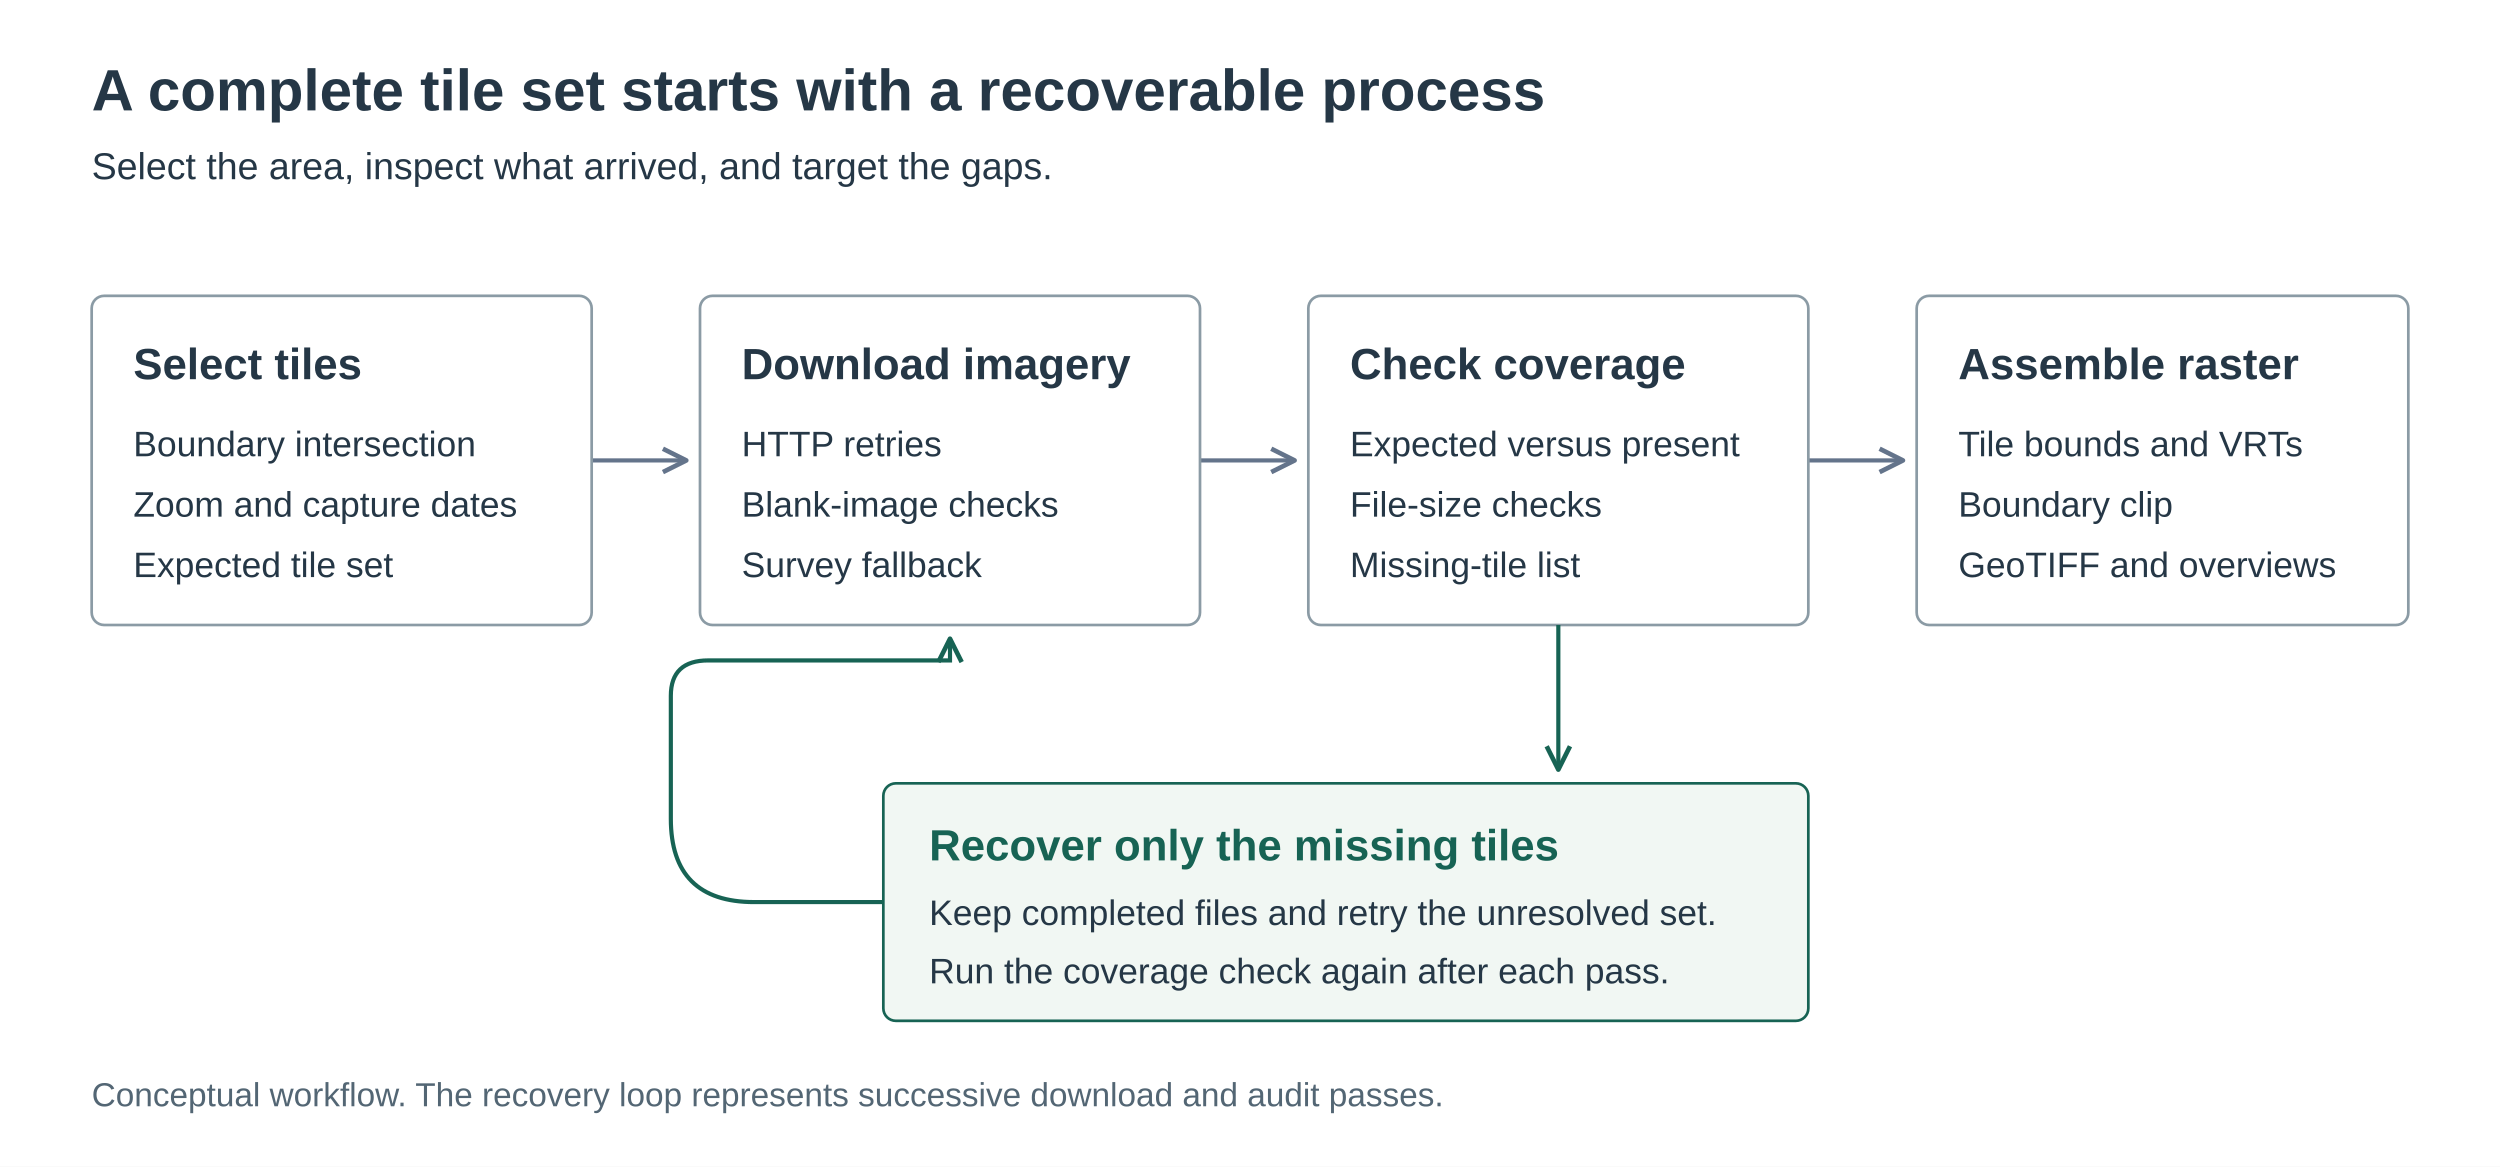
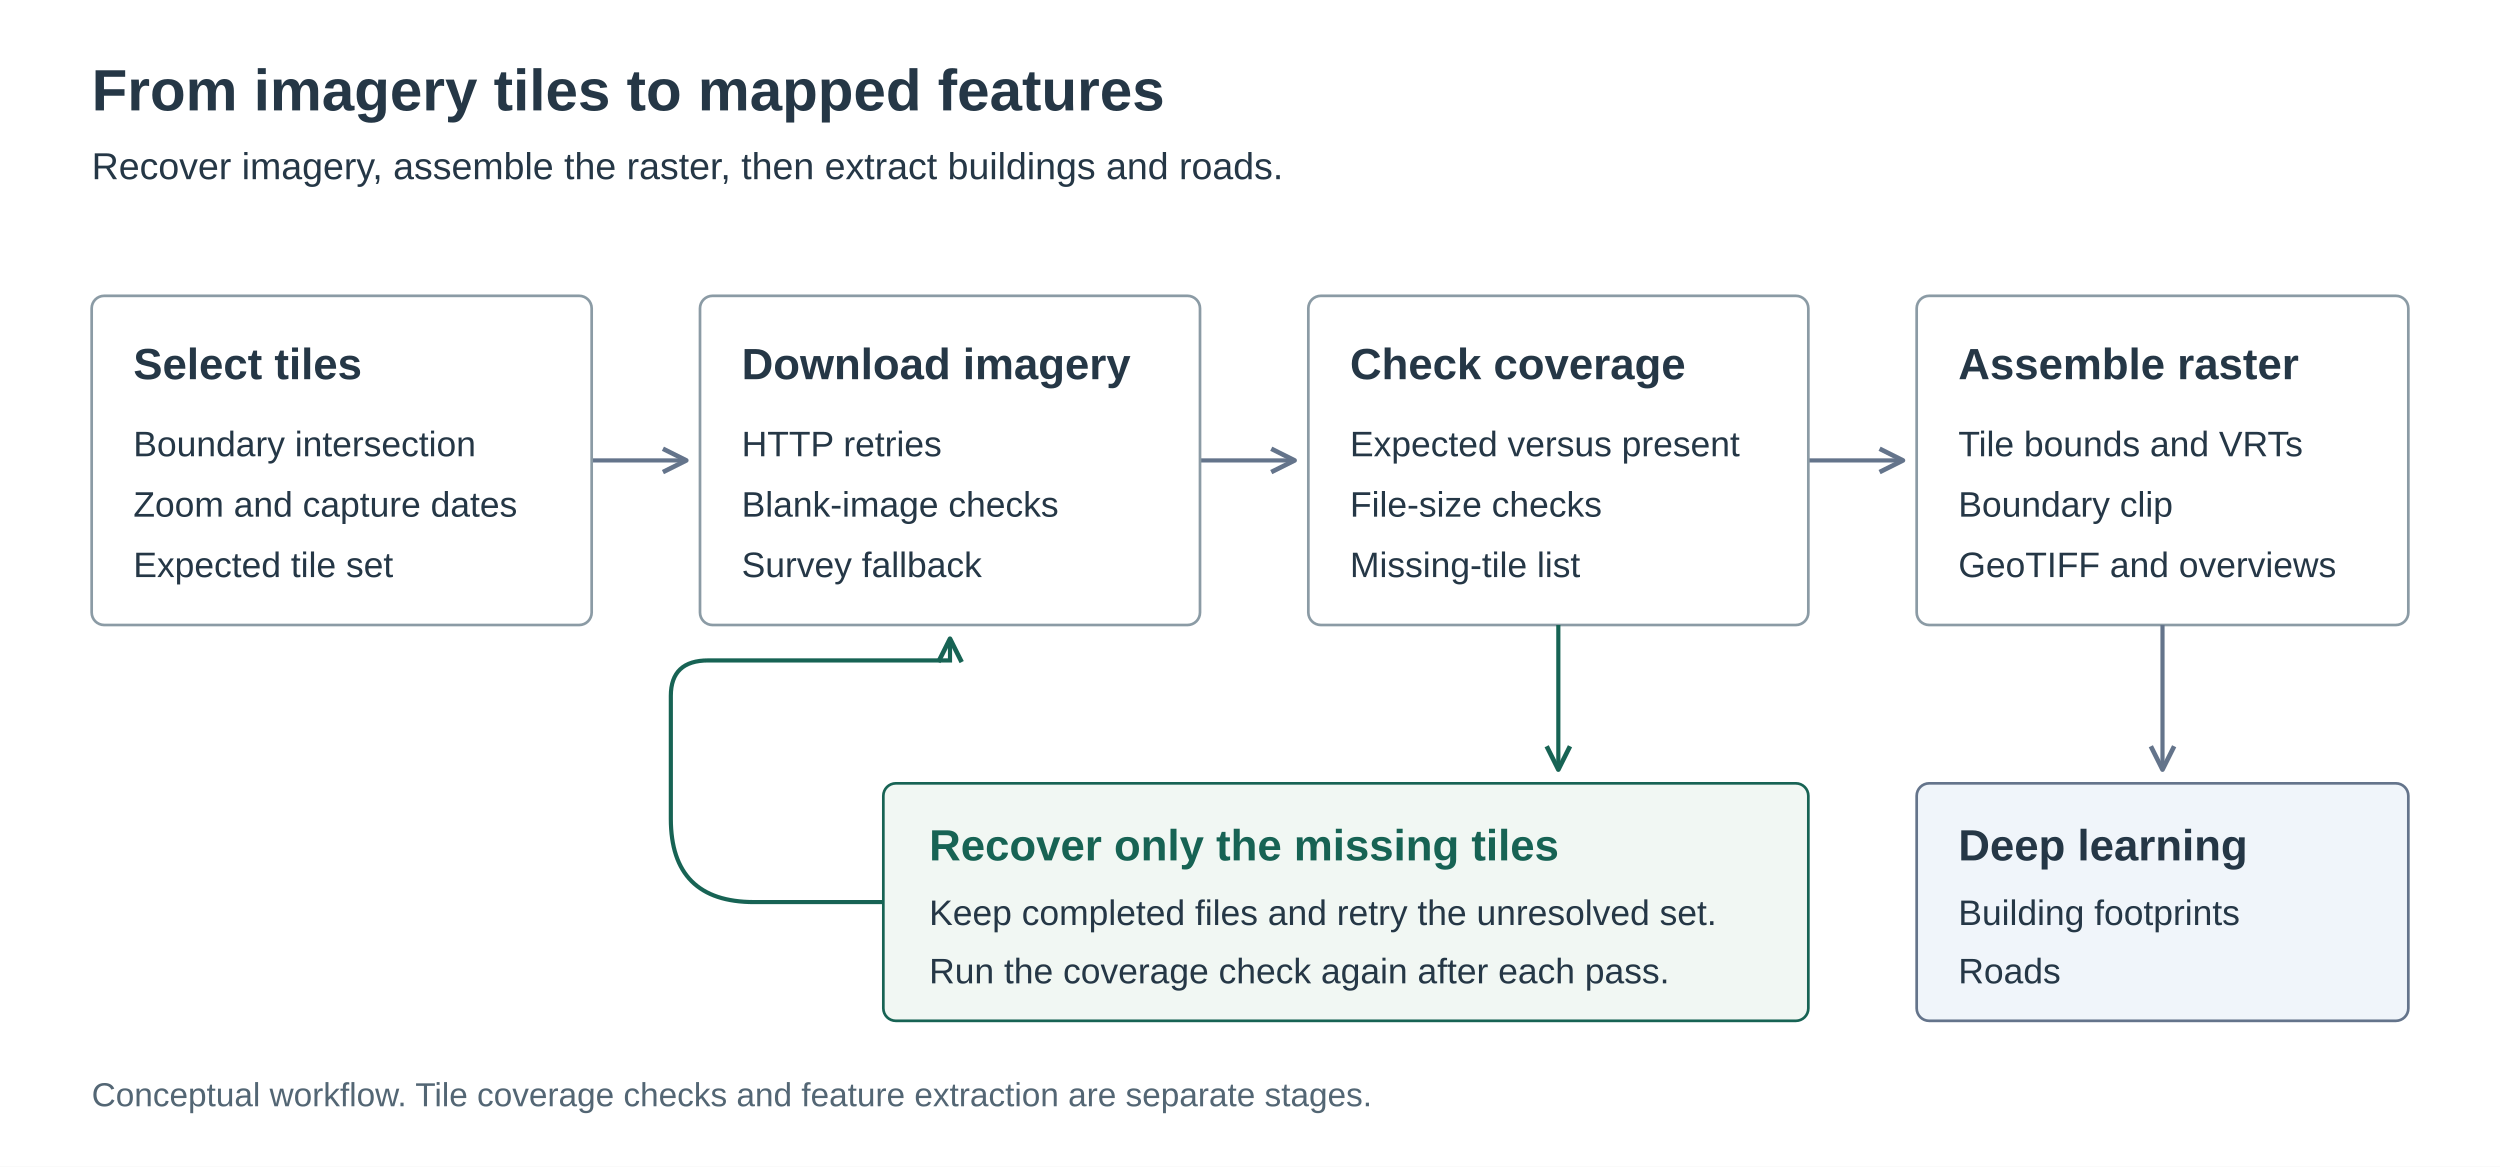
<svg xmlns="http://www.w3.org/2000/svg" width="1200" height="560" viewBox="0 0 1200 560" role="img" aria-labelledby="title desc">
  <defs>
    <marker id="arrow" viewBox="0 0 10 10" refX="8" refY="5" markerWidth="7" markerHeight="7" orient="auto">
      <path d="M1 1 9 5 1 9" fill="none" stroke="#64748b" stroke-width="1.6" stroke-linejoin="round" />
    </marker>
    <marker id="retry-arrow" viewBox="0 0 10 10" refX="8" refY="5" markerWidth="7" markerHeight="7" orient="auto">
      <path d="M1 1 9 5 1 9" fill="none" stroke="#176354" stroke-width="1.6" stroke-linejoin="round" />
    </marker>
  </defs>
  <rect width="1200" height="560" fill="#ffffff" />
  <g font-family="Arial, Helvetica, sans-serif" fill="#253746">
-     <text x="44" y="53" font-size="28" font-weight="700">A complete tile set starts with a recoverable process</text>
-     <text x="44" y="86" font-size="18">Select the area, inspect what arrived, and target the gaps.</text>
+     <text x="44" y="53" font-size="28" font-weight="700">From imagery tiles to mapped features</text>
+     <text x="44" y="86" font-size="18">Recover imagery, assemble the raster, then extract buildings and roads.</text>
    <g fill="none" stroke="#64748b" stroke-width="2" marker-end="url(#arrow)">
      <path d="M284 221H328" />
      <path d="M576 221H620" />
      <path d="M868 221H912" />
    </g>
    <g fill="#ffffff" stroke="#8b9ba5" stroke-width="1.3">
      <rect x="44" y="142" width="240" height="158" rx="6" />
      <rect x="336" y="142" width="240" height="158" rx="6" />
      <rect x="628" y="142" width="240" height="158" rx="6" />
      <rect x="920" y="142" width="236" height="158" rx="6" />
    </g>
    <g font-size="21" font-weight="700">
      <text x="64" y="182">Select tiles</text>
      <text x="356" y="182">Download imagery</text>
      <text x="648" y="182">Check coverage</text>
      <text x="940" y="182">Assemble raster</text>
    </g>
    <g font-size="17">
      <text x="64" y="219">Boundary intersection</text>
      <text x="64" y="248">Zoom and capture dates</text>
      <text x="64" y="277">Expected tile set</text>
      <text x="356" y="219">HTTP retries</text>
      <text x="356" y="248">Blank-image checks</text>
      <text x="356" y="277">Survey fallback</text>
      <text x="648" y="219">Expected versus present</text>
      <text x="648" y="248">File-size checks</text>
      <text x="648" y="277">Missing-tile list</text>
      <text x="940" y="219">Tile bounds and VRTs</text>
      <text x="940" y="248">Boundary clip</text>
      <text x="940" y="277">GeoTIFF and overviews</text>
    </g>
    <path d="M748 300V368" fill="none" stroke="#176354" stroke-width="2" marker-end="url(#retry-arrow)" />
    <rect x="424" y="376" width="444" height="114" rx="6" fill="#f1f7f3" stroke="#176354" stroke-width="1.3" />
    <text x="446" y="413" font-size="21" font-weight="700" fill="#176354">Recover only the missing tiles</text>
    <text x="446" y="444" font-size="17">Keep completed files and retry the unresolved set.</text>
    <text x="446" y="472" font-size="17">Run the coverage check again after each pass.</text>
    <path d="M424 433H362Q322 433 322 393V334Q322 317 340 317H456V308" fill="none" stroke="#176354" stroke-width="2" marker-end="url(#retry-arrow)" />
-     <text x="44" y="531" font-size="16" fill="#536674">Conceptual workflow. The recovery loop represents successive download and audit passes.</text>
+     <path d="M1038 300V368" fill="none" stroke="#64748b" stroke-width="2" marker-end="url(#arrow)" />
+     <rect x="920" y="376" width="236" height="114" rx="6" fill="#f0f5fa" stroke="#64748b" stroke-width="1.3" />
+     <text x="940" y="413" font-size="21" font-weight="700">Deep learning</text>
+     <text x="940" y="444" font-size="17">Building footprints</text>
+     <text x="940" y="472" font-size="17">Roads</text>
+     <text x="44" y="531" font-size="16" fill="#536674">Conceptual workflow. Tile coverage checks and feature extraction are separate stages.</text>
  </g>
</svg>
